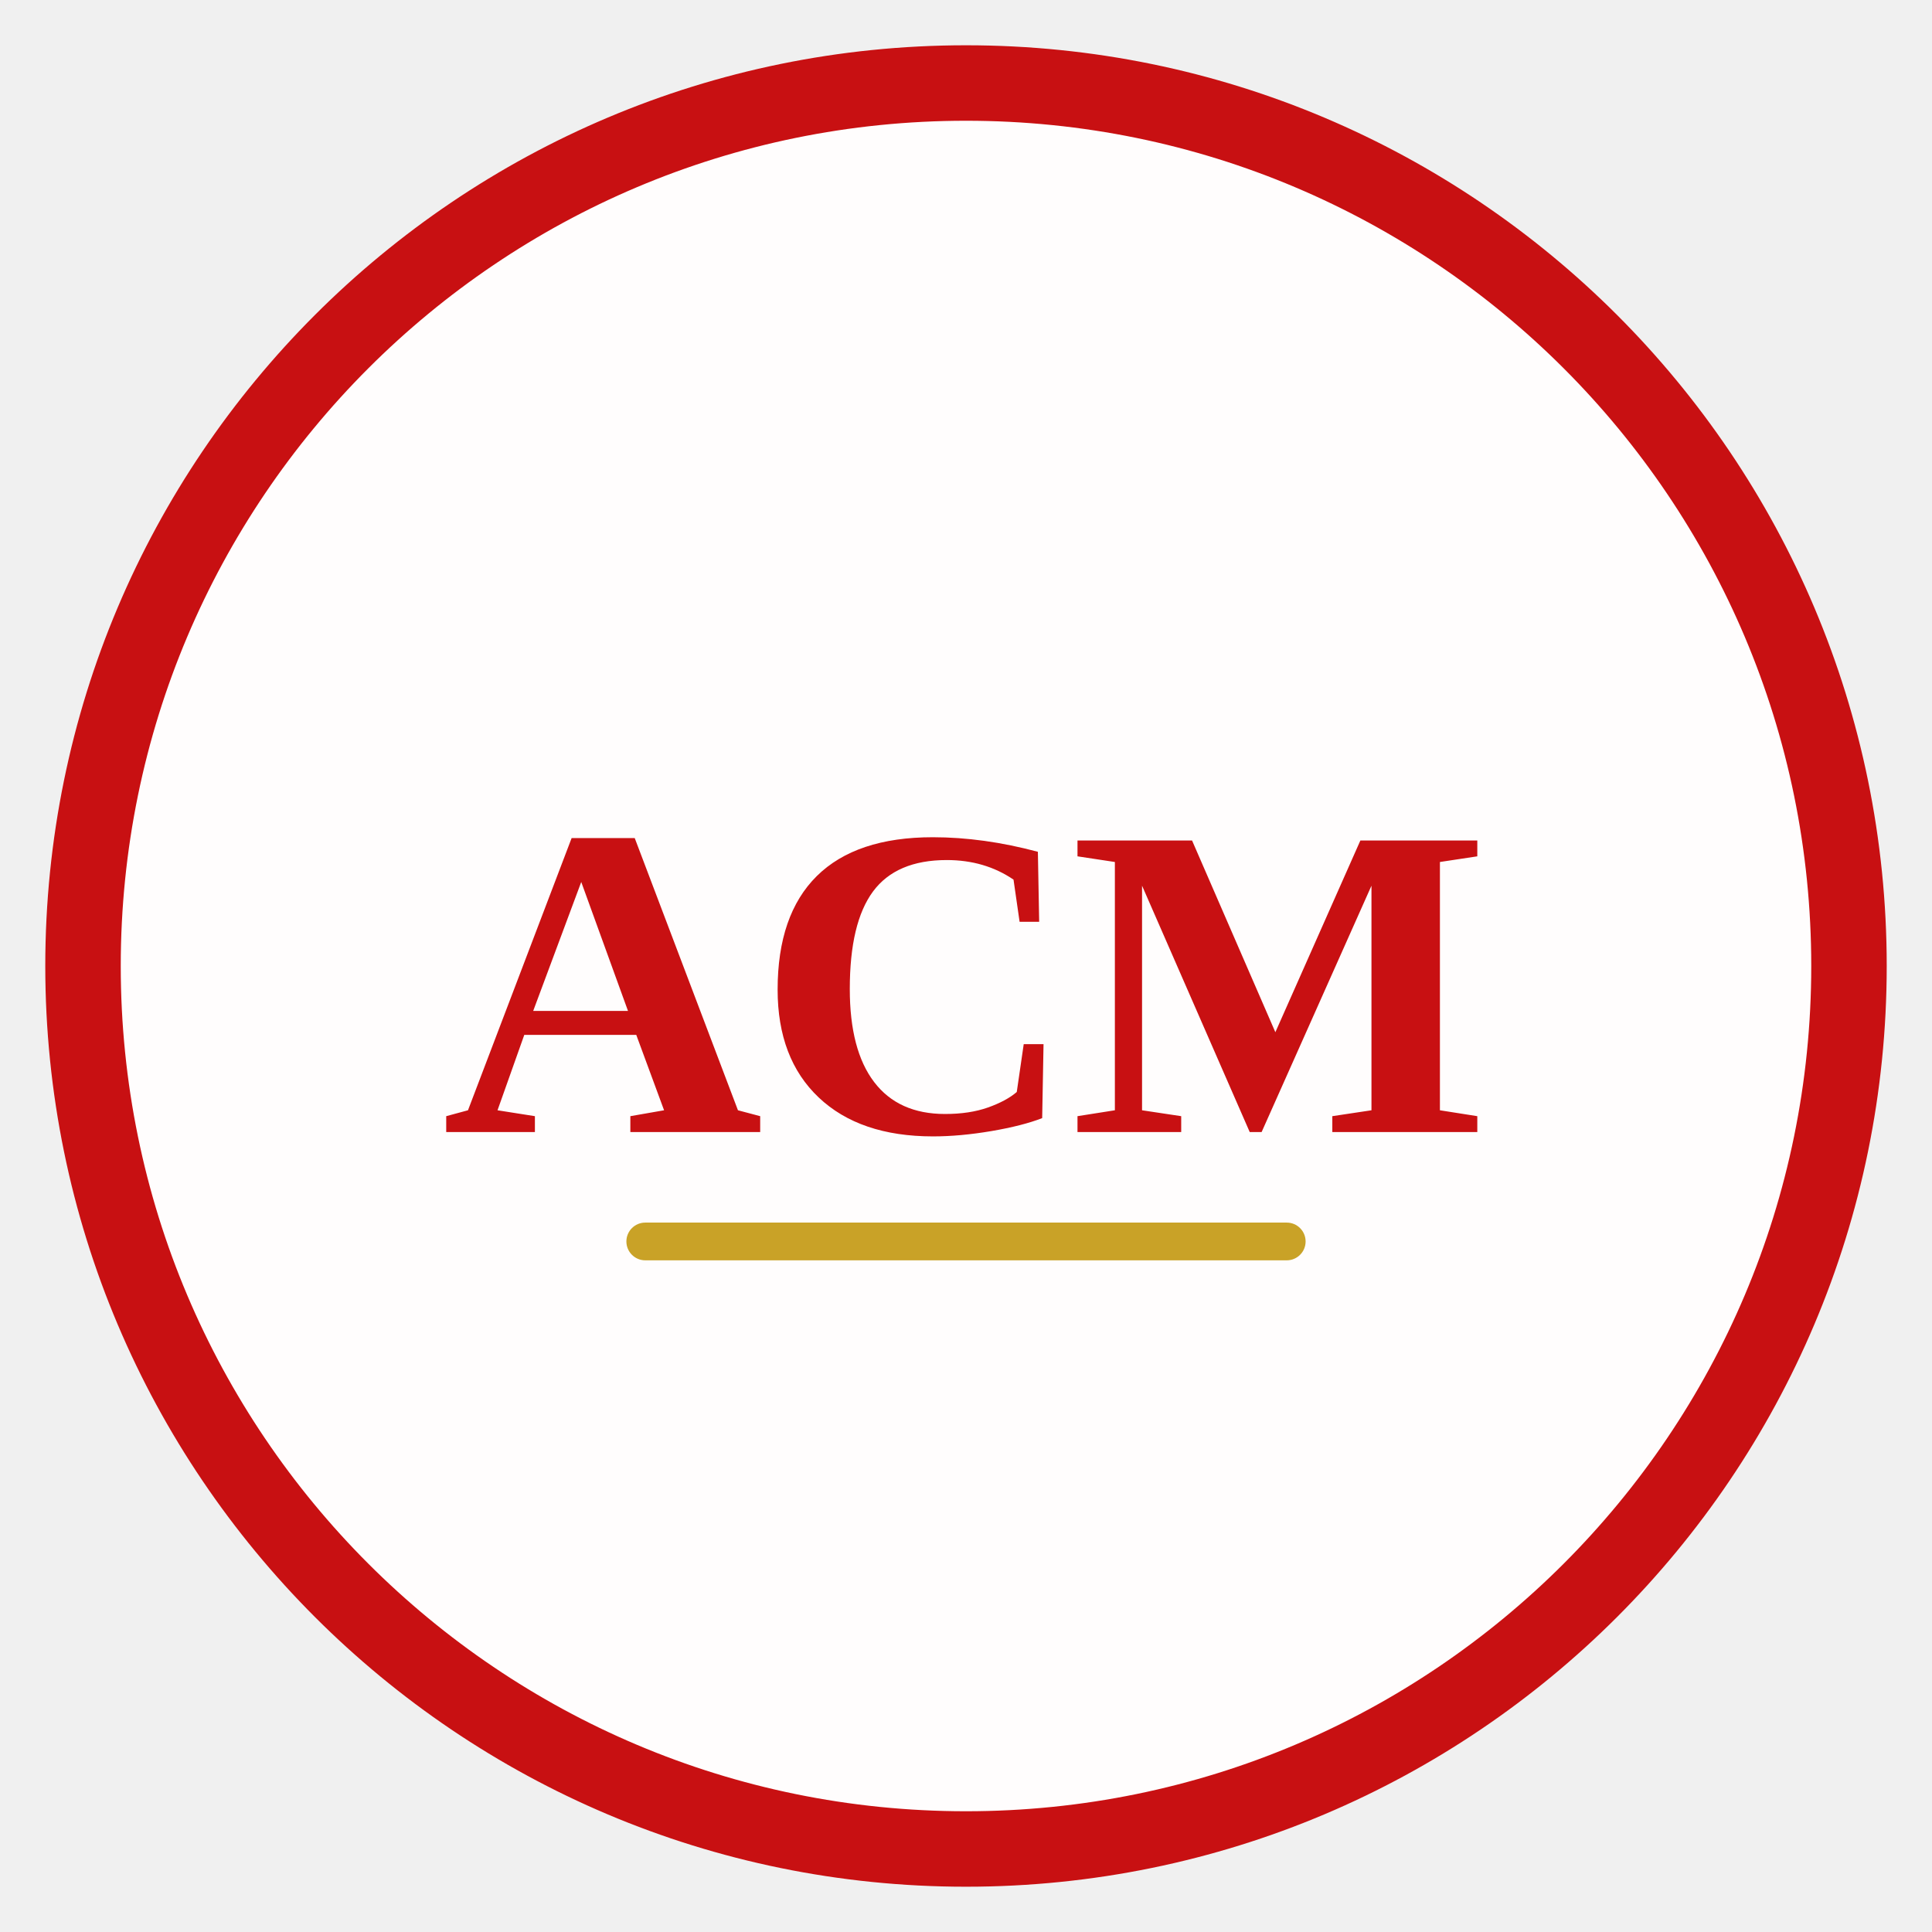
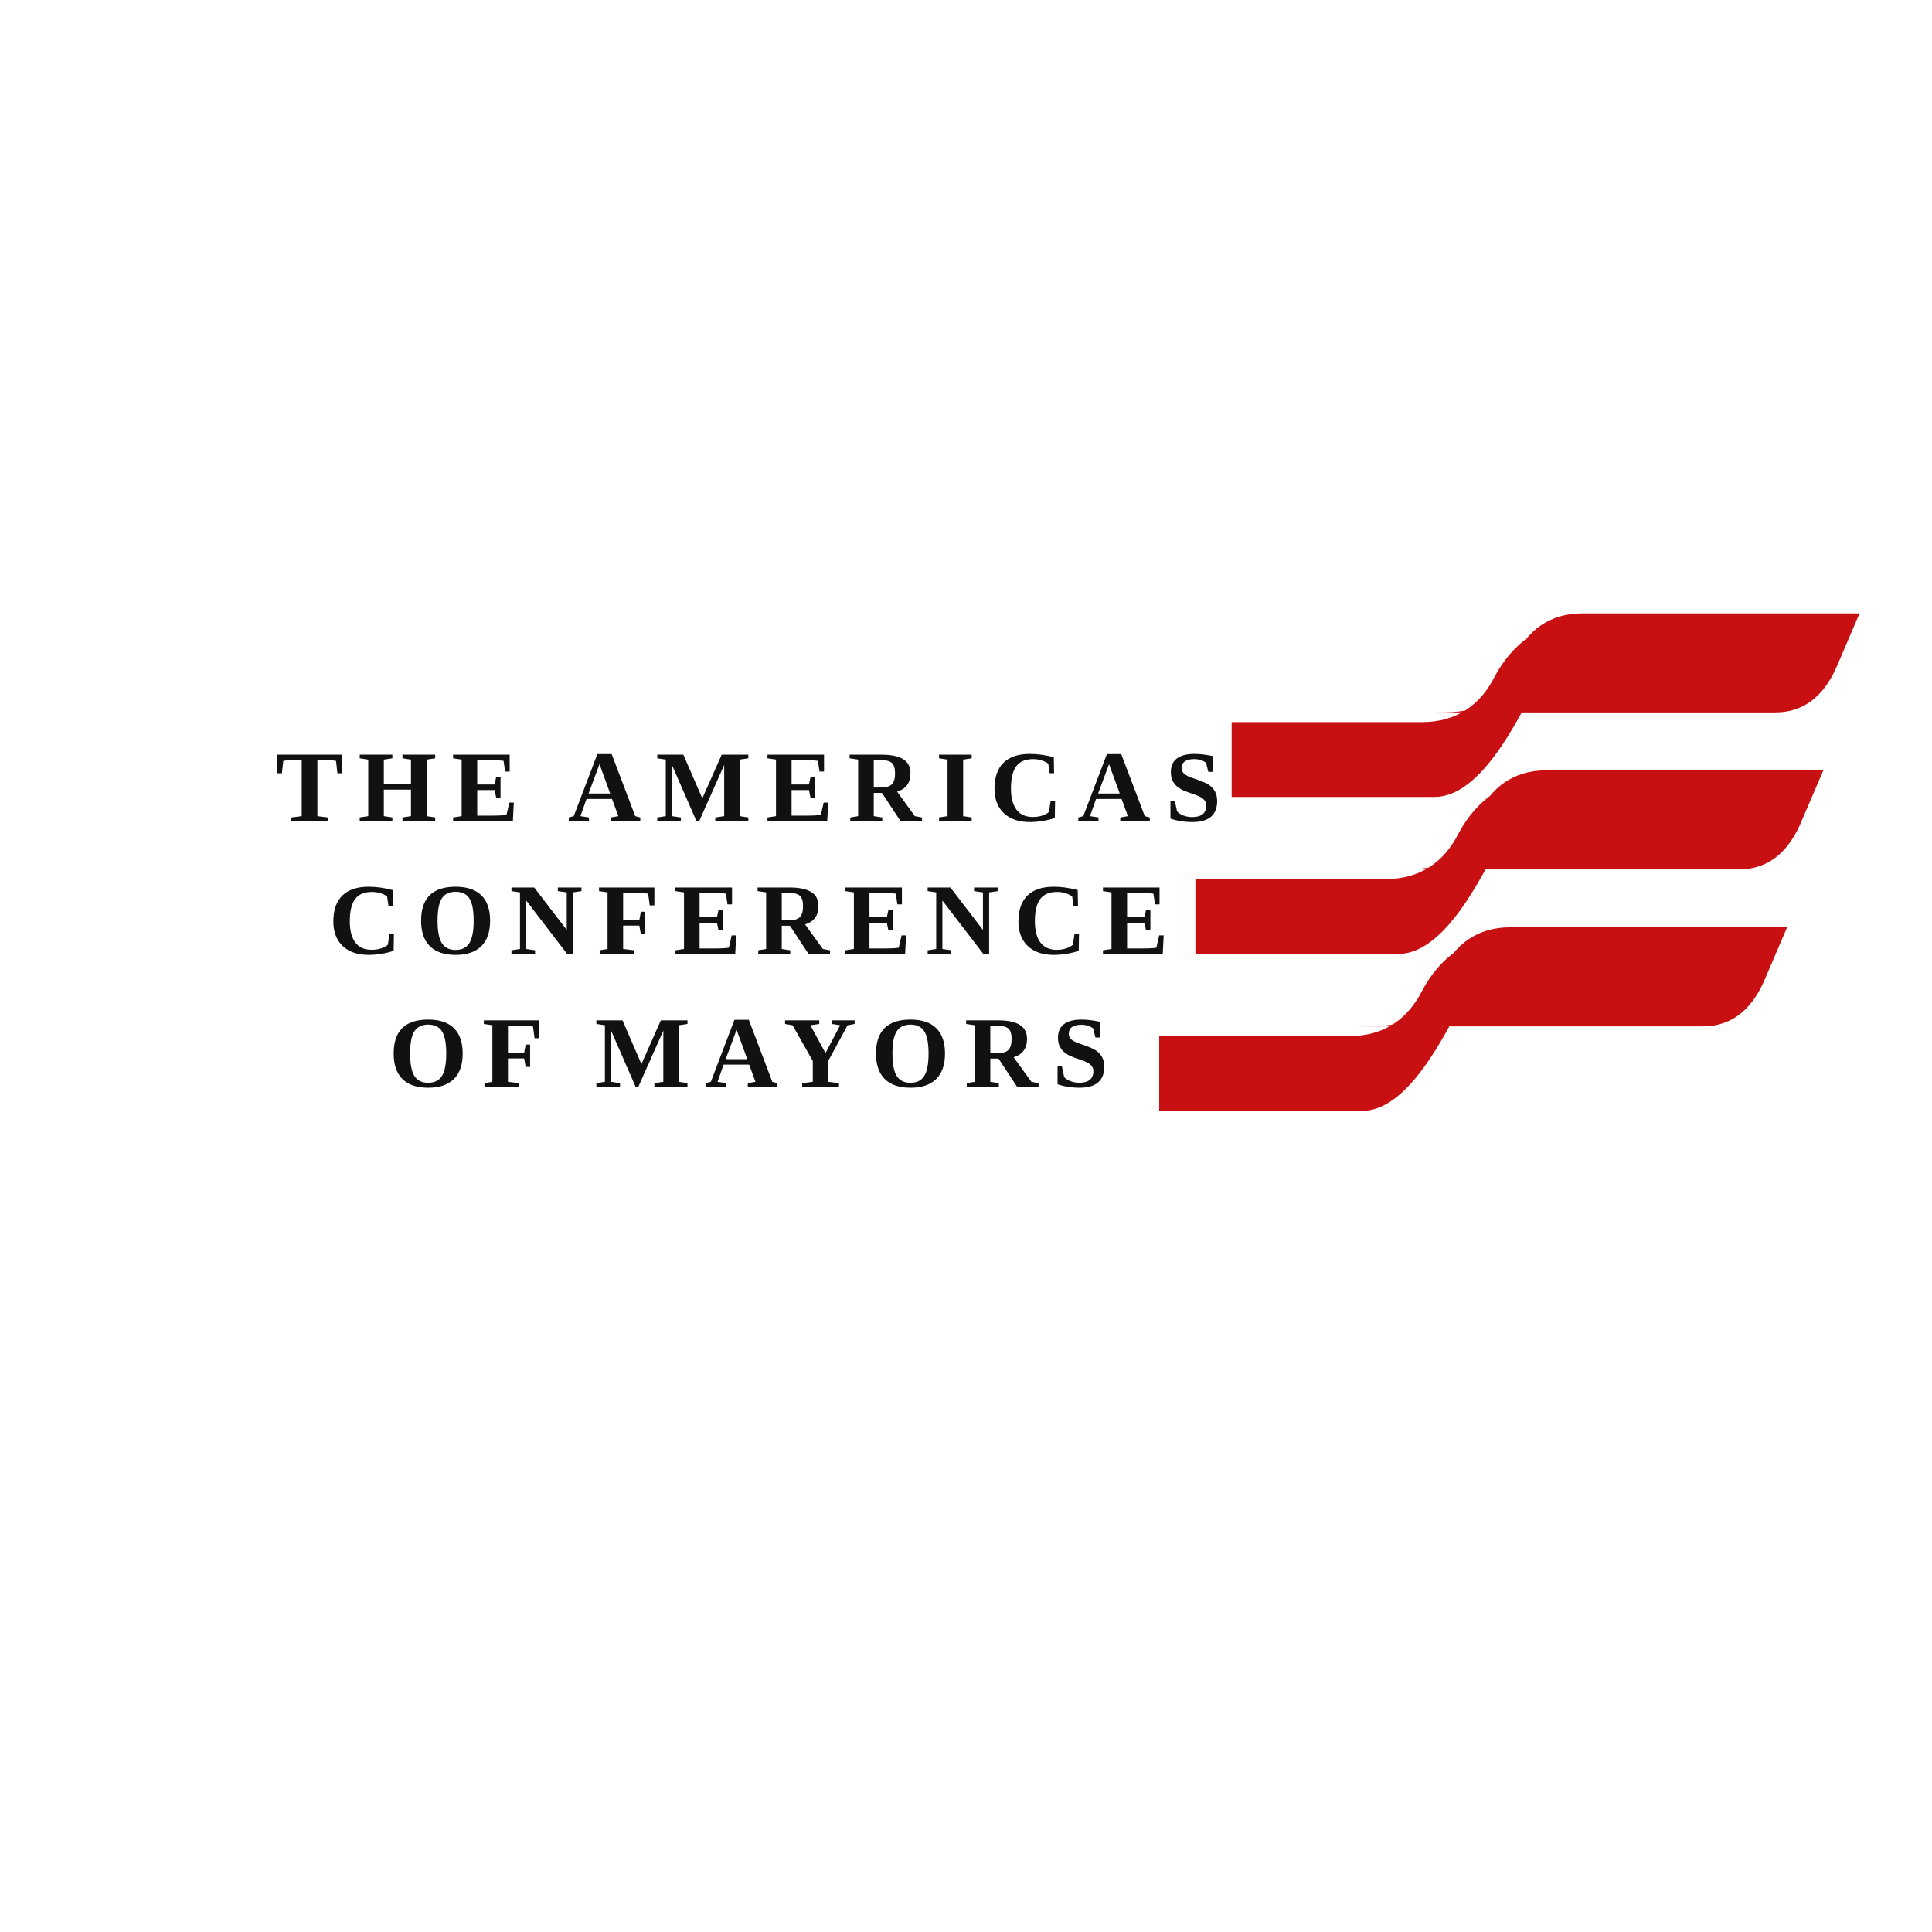
- <svg xmlns="http://www.w3.org/2000/svg" viewBox="0 0 512 512">
-   <circle cx="256" cy="256" r="234" fill="#fffdfd" stroke="#c81012" stroke-width="20" />
-   <text x="256" y="300" text-anchor="middle" fill="#c81012" font-family="Georgia, 'Times New Roman', serif" font-size="118" font-weight="600" letter-spacing="-2">ACM</text>
-   <rect x="166" y="324" width="180" height="10" rx="5" fill="#c9a227" />
+ <svg xmlns="http://www.w3.org/2000/svg" viewBox="0 0 800 800">
+   <path fill="#fff" d="M0 0h800v800H0z" />
+   <g fill="#111" font-family="Didot, Bodoni 72, Bodoni MT, Times New Roman, serif" font-size="42" font-weight="600" letter-spacing="6" text-anchor="middle">
+     <text x="310" y="340">THE AMERICAS</text>
+     <text x="310" y="395">CONFERENCE</text>
+     <text x="310" y="450">OF MAYORS</text>
+   </g>
+   <g fill="#c81012">
+     <path d="M510 295h225c13 0 21-8 26-20l9-21H655c-13 0-23 7-28 19-7 22-19 22-34 22Zm0 35h84c19 0 34-31 42-46 7-12 15-18 27-18h90l4-9H655c-17 0-29 10-36 23-6 12-16 19-30 19h-79Z" />
+     <path d="M495 360h225c13 0 21-8 26-20l9-21H640c-13 0-23 7-28 19-7 22-19 22-34 22Zm0 35h84c19 0 34-31 42-46 7-12 15-18 27-18h90l4-9H640c-17 0-29 10-36 23-6 12-16 19-30 19h-79Z" />
+     <path d="M480 425h225c13 0 21-8 26-20l9-21H625c-13 0-23 7-28 19-7 22-19 22-34 22Zm0 35h84c19 0 34-31 42-46 7-12 15-18 27-18h90l4-9H625c-17 0-29 10-36 23-6 12-16 19-30 19h-79Z" />
+   </g>
</svg>
